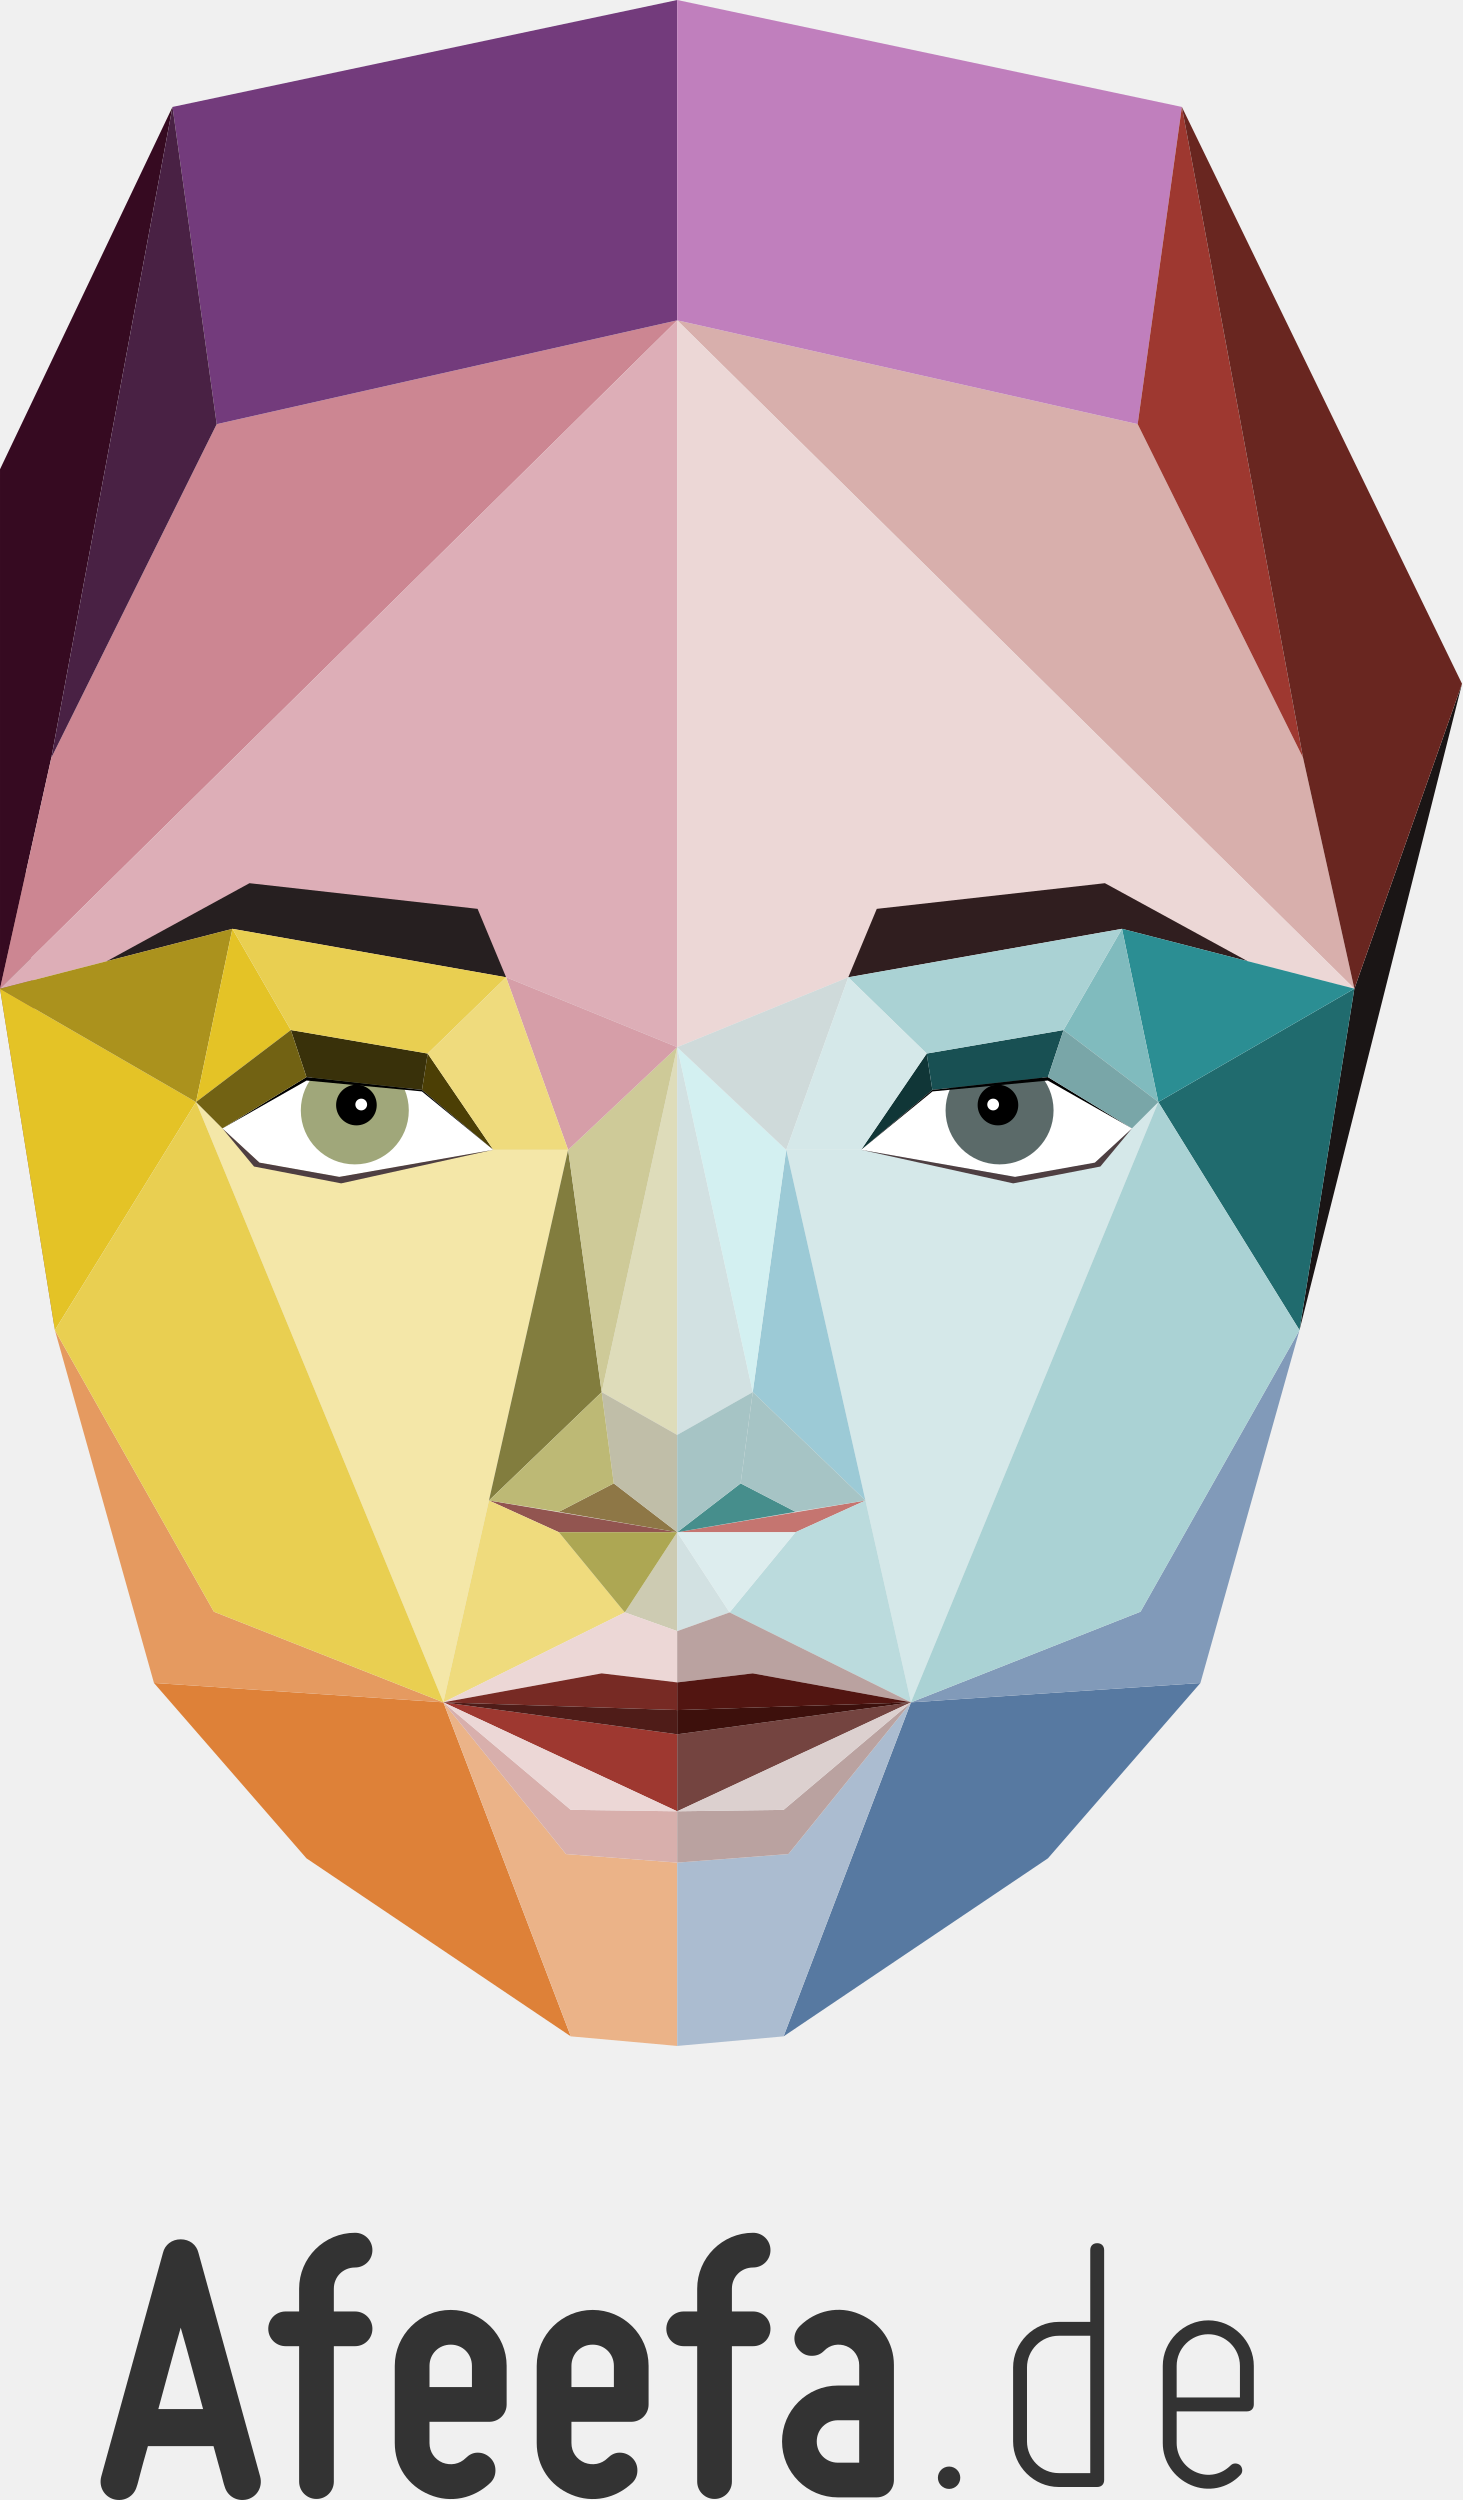
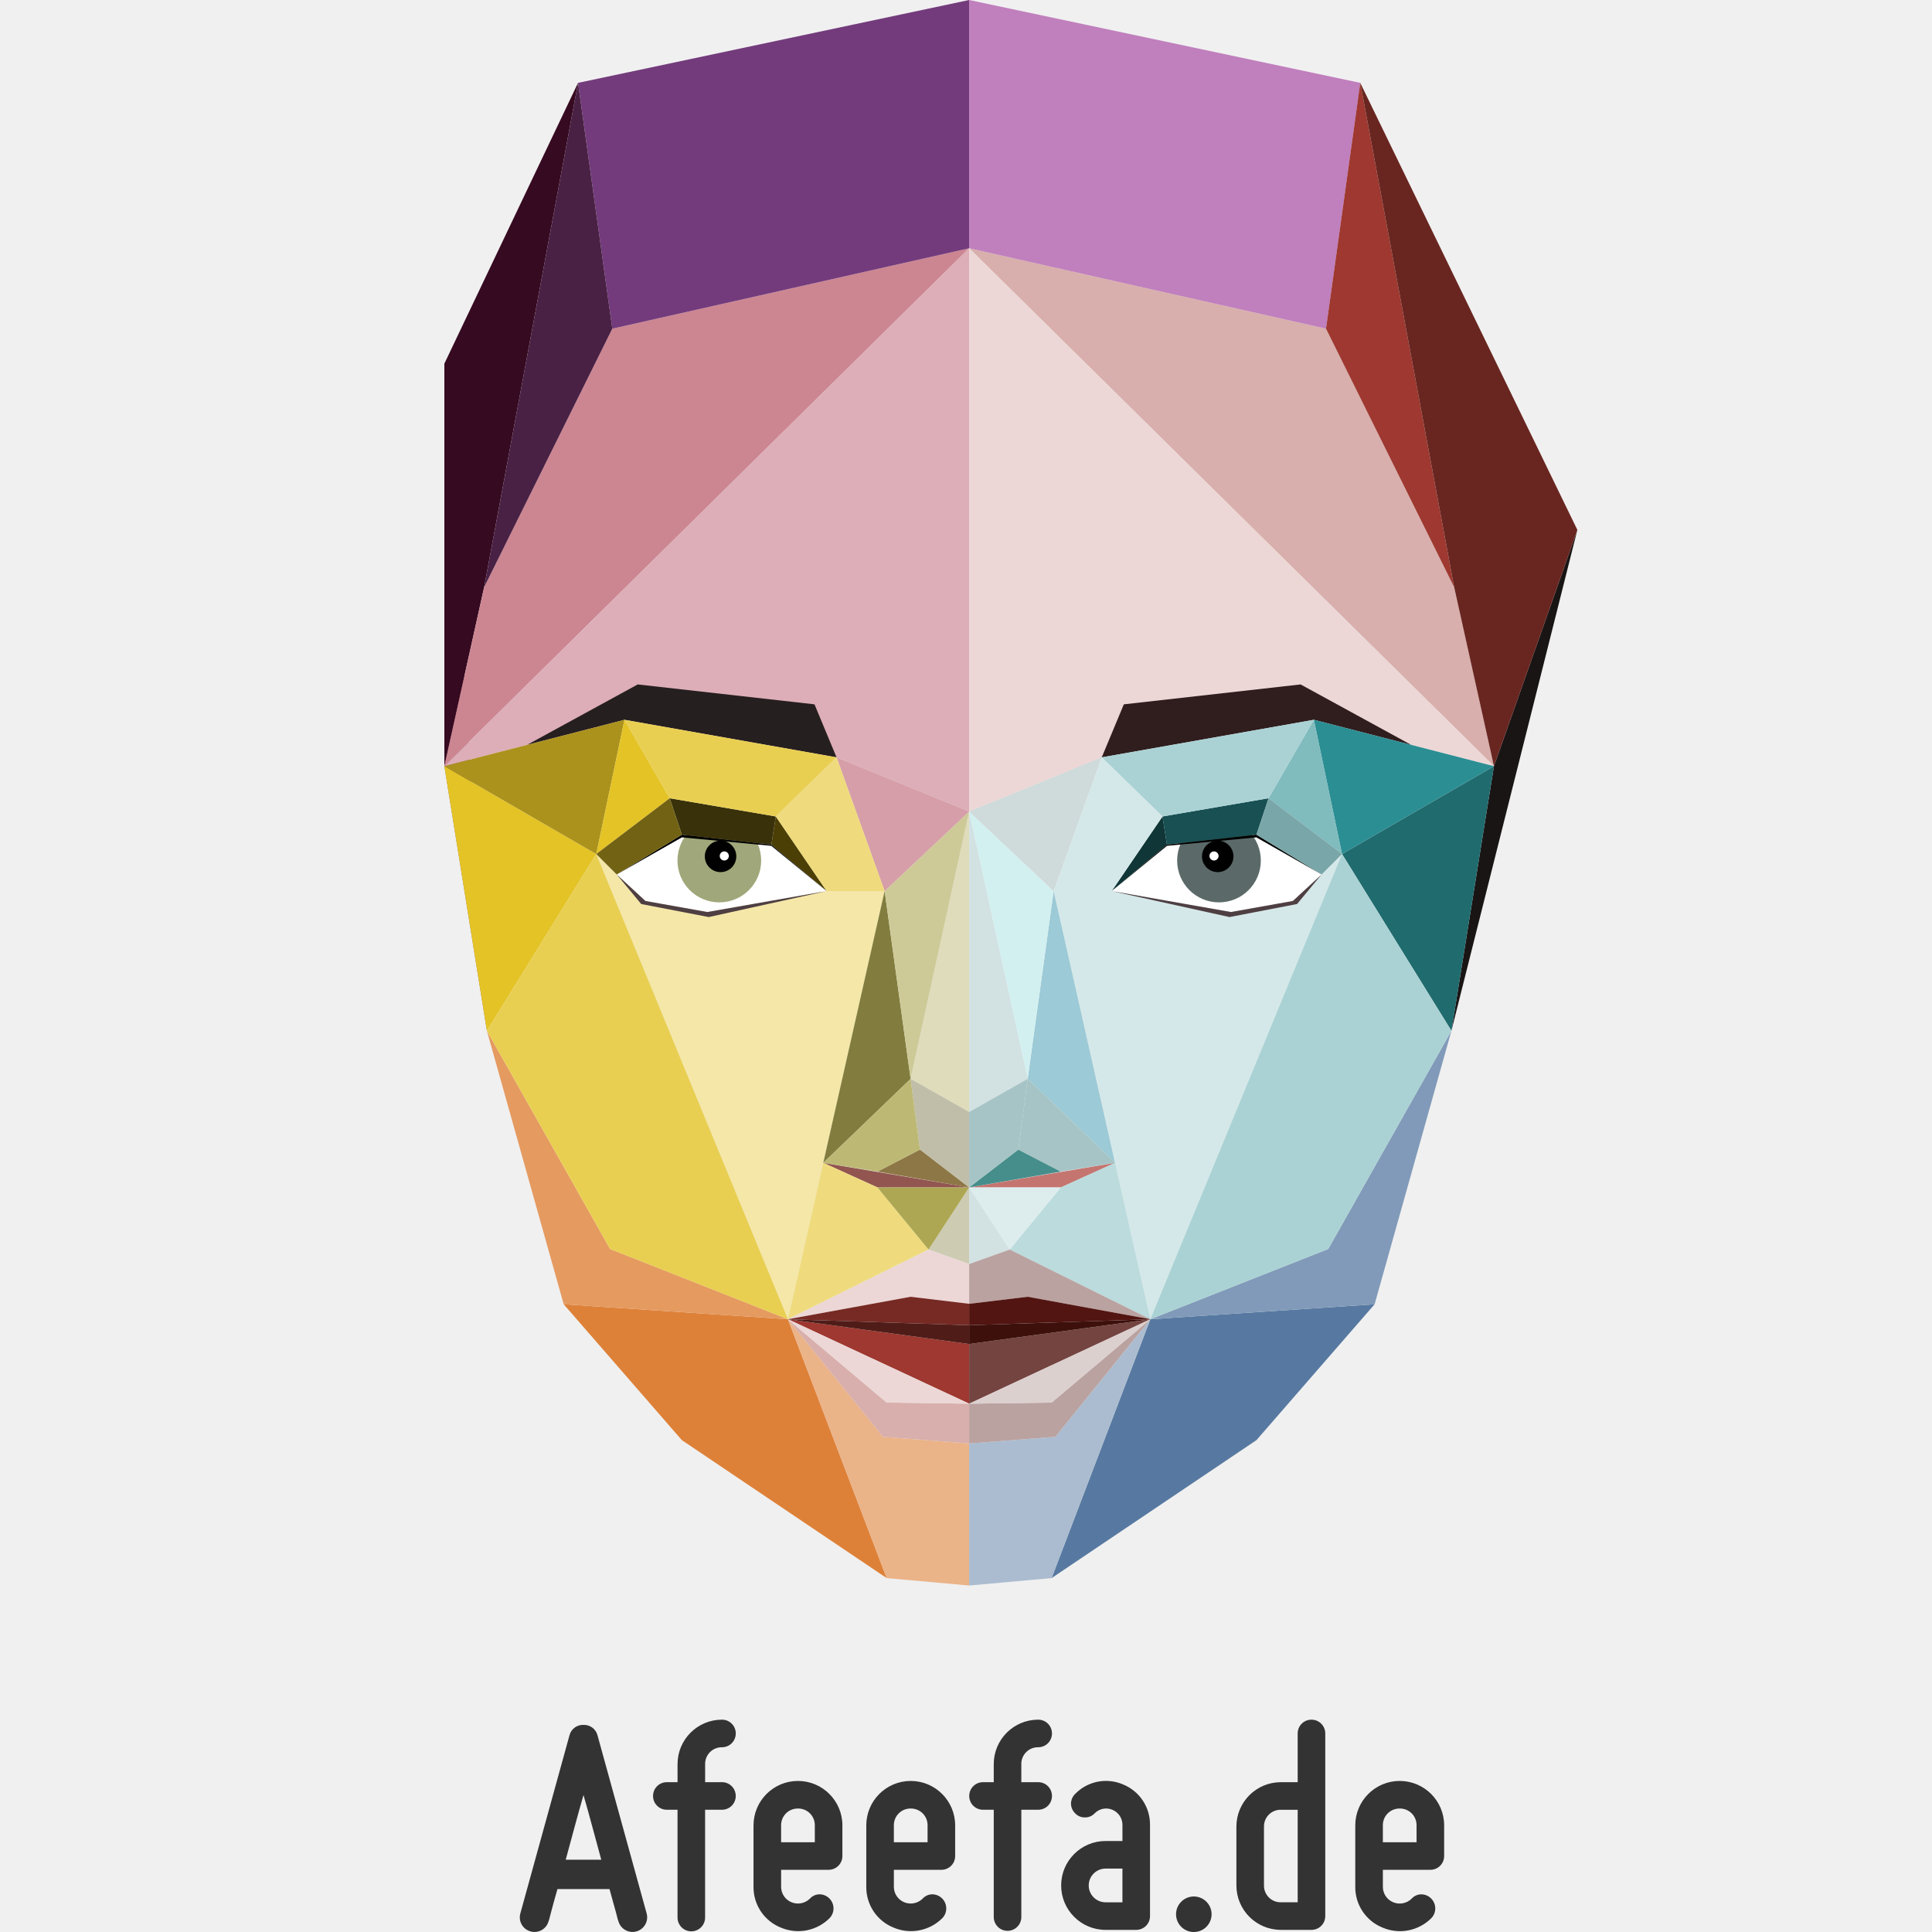
- <svg xmlns="http://www.w3.org/2000/svg" version="1.1" id="Ebene_1" x="0px" y="0px" width="228.658px" height="391px" viewBox="0 0 228.658 391" enable-background="new 0 0 228.658 391" xml:space="preserve">
-   <g>
-     <g>
-       <path fill="#333333" d="M38.7,390.896c-1.629,0.422-3.137-0.482-3.56-1.992c-0.181-0.482-0.302-1.086-0.483-1.748    c-0.301-1.146-0.783-2.717-1.267-4.586H23.134c-0.543,1.869-0.965,3.439-1.267,4.586c-0.181,0.662-0.302,1.266-0.483,1.748    c-0.422,1.51-1.93,2.414-3.559,1.992c-1.509-0.422-2.414-1.932-1.991-3.561l9.653-34.992c0.301-1.268,1.388-2.113,2.775-2.113    c1.387,0,2.474,0.846,2.775,2.113l9.652,34.992C41.113,388.965,40.208,390.475,38.7,390.896z M28.263,364.047    c-1.146,3.922-2.354,8.568-3.5,12.73h6.999C30.615,372.615,29.409,367.969,28.263,364.047z" />
-       <path fill="#333333" d="M41.956,364.229c0-1.508,1.206-2.715,2.715-2.715h2.111v-3.561c0-4.826,3.922-8.748,8.748-8.748    c1.509,0,2.715,1.207,2.715,2.715c0,1.51-1.206,2.717-2.715,2.717c-1.87,0-3.318,1.447-3.318,3.316v3.561h3.318    c1.509,0,2.715,1.207,2.715,2.715s-1.206,2.715-2.715,2.715h-3.318v21.178c0,1.508-1.206,2.715-2.715,2.715    c-1.508,0-2.715-1.207-2.715-2.715v-21.178h-2.111C43.162,366.943,41.956,365.736,41.956,364.229z" />
-       <path fill="#333333" d="M61.743,382.088v-12.066c0-4.828,3.922-8.75,8.748-8.75s8.748,3.922,8.748,8.75v6.033    c0,1.508-1.207,2.715-2.715,2.715h-9.352v3.318c0,1.387,0.784,2.533,2.051,3.076c1.268,0.482,2.655,0.242,3.621-0.725    c0.543-0.543,1.146-0.844,1.869-0.844c0.785,0,1.449,0.301,1.992,0.844s0.783,1.207,0.783,1.932s-0.24,1.387-0.783,1.93    c-2.596,2.475-6.215,3.26-9.533,1.871C63.794,388.785,61.743,385.707,61.743,382.088z M67.173,370.021v3.318h6.637v-3.318    c0-1.871-1.448-3.318-3.318-3.318C68.62,366.703,67.173,368.15,67.173,370.021z" />
-       <path fill="#333333" d="M83.943,382.088v-12.066c0-4.828,3.922-8.75,8.749-8.75c4.826,0,8.748,3.922,8.748,8.75v6.033    c0,1.508-1.207,2.715-2.715,2.715h-9.352v3.318c0,1.387,0.783,2.533,2.051,3.076c1.268,0.482,2.654,0.242,3.62-0.725    c0.543-0.543,1.146-0.844,1.87-0.844c0.784,0,1.448,0.301,1.991,0.844s0.784,1.207,0.784,1.932s-0.241,1.387-0.784,1.93    c-2.595,2.475-6.214,3.26-9.532,1.871C85.995,388.785,83.943,385.707,83.943,382.088z M89.374,370.021v3.318h6.637v-3.318    c0-1.871-1.449-3.318-3.318-3.318C90.821,366.703,89.374,368.15,89.374,370.021z" />
-       <path fill="#333333" d="M104.214,364.229c0-1.508,1.206-2.715,2.715-2.715h2.111v-3.561c0-4.826,3.922-8.748,8.748-8.748    c1.508,0,2.715,1.207,2.715,2.715c0,1.51-1.207,2.717-2.715,2.717c-1.87,0-3.318,1.447-3.318,3.316v3.561h3.318    c1.508,0,2.715,1.207,2.715,2.715s-1.207,2.715-2.715,2.715h-3.318v21.178c0,1.508-1.206,2.715-2.715,2.715    c-1.508,0-2.715-1.207-2.715-2.715v-21.178h-2.111C105.42,366.943,104.214,365.736,104.214,364.229z" />
-       <path fill="#333333" d="M134.378,369.9c0-1.268-0.783-2.475-1.99-2.957s-2.594-0.24-3.5,0.725    c-0.543,0.543-1.146,0.783-1.93,0.783c-0.725,0-1.328-0.24-1.871-0.783s-0.844-1.207-0.844-1.932c0-0.723,0.301-1.387,0.844-1.93    c2.475-2.475,6.154-3.258,9.352-1.871c3.318,1.389,5.369,4.404,5.369,7.965v17.979c0,1.51-1.205,2.715-2.715,2.715h-6.033    c-4.826,0-8.748-3.922-8.748-8.748s3.922-8.748,8.748-8.748h3.318V369.9z M127.741,381.846c0,1.871,1.449,3.318,3.318,3.318h3.318    v-6.637h-3.318C129.19,378.527,127.741,379.977,127.741,381.846z" />
-     </g>
-     <g>
-       <path fill="#333333" d="M148.437,385.768c0.967,0,1.75,0.785,1.75,1.75s-0.783,1.75-1.75,1.75c-0.965,0-1.75-0.785-1.75-1.75    S147.472,385.768,148.437,385.768z" />
-       <path fill="#333333" d="M158.45,381.846v-11.584c0-3.861,3.258-7.119,7.119-7.119h4.947V351.92c0-0.662,0.422-1.086,1.086-1.086    s1.086,0.424,1.086,1.086v35.959c0,0.664-0.422,1.086-1.086,1.086h-6.033C161.708,388.965,158.45,385.707,158.45,381.846z     M160.622,370.262v11.584c0,2.715,2.232,4.947,4.947,4.947h4.947v-21.479h-4.947C162.854,365.314,160.622,367.547,160.622,370.262    z" />
-       <path fill="#333333" d="M181.858,382.088v-12.066c0-3.861,3.258-7.119,7.119-7.119s7.119,3.258,7.119,7.119v6.033    c0,0.662-0.422,1.086-1.086,1.086h-10.98v4.947c0,1.99,1.205,3.801,3.076,4.584c1.871,0.785,3.922,0.363,5.369-1.086    c0.182-0.18,0.424-0.301,0.725-0.301s0.604,0.121,0.785,0.301c0.18,0.182,0.301,0.484,0.301,0.785s-0.121,0.543-0.301,0.725    c-1.992,2.111-5.068,2.715-7.723,1.568C183.606,387.518,181.858,384.982,181.858,382.088z M184.03,370.021v4.947h9.895v-4.947    c0-2.715-2.232-4.947-4.947-4.947S184.03,367.307,184.03,370.021z" />
+ <svg xmlns="http://www.w3.org/2000/svg" viewBox="206 0 400 400">
+   <defs>
+     <style>.a{clip-path:url(#b);}.b{fill:#966c6c;}.c{fill:#360a21;}.d{fill:#1a1515;}.e{fill:#f4e7a8;}.f{fill:#cc8692;}.g{fill:#fff;}.h{fill:#a0a77a;}.i{fill:#4c3f05;}.j{fill:#39310a;}.k{fill:#ddaeb7;}.l{fill:#261f20;}.m{fill:#4e3f42;}.n{fill:#de8138;}.o{fill:#e4c326;}.p{fill:#e59a60;}.q{fill:#ebb388;}.r{fill:#e9cf51;}.s{fill:#925550;}.t{fill:#efdb7d;}.u{fill:#cdcbb2;}.v{fill:#ada753;}.w{fill:#dedcba;}.x{fill:#d8afac;}.y{fill:#9e3830;}.z{fill:#ecd7d6;}.aa{fill:#772a24;}.ab{fill:#4f1c18;}.ac{fill:#ab921d;}.ad{fill:#827d3e;}.ae{fill:#ceca98;}.af{fill:#d69ea8;}.ag{fill:#726213;}.ah{fill:#8e7746;}.ai{fill:#c0bea8;}.aj{fill:#bdb975;}.ak{fill:#733b7c;}.al{fill:#492144;}.am{fill:#d5e8e9;}.an{fill:#5b6a69;}.ao{fill:#103637;}.ap{fill:#185053;}.aq{fill:#301e1f;}.ar{fill:#5779a1;}.as{fill:#206b6e;}.at{fill:#819ab9;}.au{fill:#abbcd0;}.av{fill:#aad2d4;}.aw{fill:#c57570;}.ax{fill:#bbdbdd;}.ay{fill:#d2e1e2;}.az{fill:#ddedee;}.ba{fill:#baa2a0;}.bb{fill:#744440;}.bc{fill:#dcd0cf;}.bd{fill:#521511;}.be{fill:#3d100c;}.bf{fill:#2b8e93;}.bg{fill:#80bbbe;}.bh{fill:#9ccad6;}.bi{fill:#d3f0f1;}.bj{fill:#cfdada;}.bk{fill:#79a6a8;}.bl{fill:#468e8c;}.bm{fill:#a6c4c5;}.bn{fill:#c07fbd;}.bo{fill:#692620;}.bp{fill:#333;}</style>
+     <clipPath id="b">
+       <rect x="206" width="400" height="400" />
+     </clipPath>
+   </defs>
+   <g id="a" class="a">
+     <g transform="translate(267)">
+       <g transform="translate(31)">
+         <path class="b" d="M8.807,211.517,0,73.393v83.34Z" transform="translate(0 1.899)" />
+         <path class="c" d="M0,74.859,27.677,16.723,8.235,121.144,0,158.2Z" transform="translate(0 0.433)" />
+         <path class="d" d="M203.24,210.649l26.076-103.713-17.272,48.929Z" transform="translate(5.259 2.767)" />
+         <path class="e" d="M78.35,180.02H90.36L70.346,268.676,30.66,172.357l4.229,4.233,5.949,5.489,12.809,2.287Z" transform="translate(0.793 4.46)" />
+         <path class="f" d="M108.654,50.1,34.769,66.754,8.235,120.28,0,157.336Z" transform="translate(0 1.296)" />
+         <path class="g" d="M78.243,180.121l-11.435-9.607L48.27,168.455l-13.488,8.236,5.949,5.49,12.809,2.287Z" transform="translate(0.9 4.359)" />
+         <path class="h" d="M64.374,173.886a8.664,8.664,0,1,1-8.663-8.663,8.661,8.661,0,0,1,8.663,8.663" transform="translate(1.217 4.276)" />
+         <path d="M59.085,172.913a3.26,3.26,0,1,1-3.26-3.26,3.261,3.261,0,0,1,3.26,3.26" transform="translate(1.36 4.39)" />
+         <path class="g" d="M57.463,172.771a.944.944,0,1,1-.942-.944.943.943,0,0,1,.942.944" transform="translate(1.438 4.446)" />
+         <path class="i" d="M66.913,164.776l10.522,15.441L66,170.61Z" transform="translate(1.708 4.264)" />
+         <path class="j" d="M66.53,170.7l-18.536-2.059L45.485,161.1l21.96,3.772Z" transform="translate(1.177 4.169)" />
+         <path class="k" d="M108.654,50.1V166.715L81.2,155.506l-43.917-7.777L0,157.336Z" transform="translate(0 1.296)" />
+         <path class="l" d="M16.7,150.642l20.149-5.191,43.917,7.778L76.2,142.249l-36.6-4.118Z" transform="translate(0.432 3.574)" />
+         <path class="m" d="M34.782,176.483l5.075,6.117,13.983,2.7,24.4-5.388-24.7,4.345-12.808-2.287Z" transform="translate(0.9 4.567)" />
+         <path d="M34.782,176.691l13.5-7.681,18.5,1.747,11.452,9.365-11.436-9.607-18.537-2.06Z" transform="translate(0.9 4.359)" />
+         <path class="n" d="M24.081,263.219l24.467,28.136,42.41,28.564L70.517,266.324Z" transform="translate(0.623 6.811)" />
+         <path class="o" d="M0,154.631l8.806,54.784,22.645-36.6Z" transform="translate(0 4.001)" />
+         <path class="p" d="M70.917,267.752l-46.435-3.105-15.9-56.614L34.09,253.21Z" transform="translate(0.222 5.383)" />
+         <path class="q" d="M89.788,319.84l17.072,1.536V291.962L89.017,290.59,69.345,266.246Z" transform="translate(1.794 6.89)" />
+         <path class="r" d="M31.23,172.357l39.688,96.319L34.089,254.133l-25.5-45.177Z" transform="translate(0.222 4.46)" />
+         <path class="s" d="M106.675,239.767H87.688l-11.217-5.088Z" transform="translate(1.979 6.073)" />
+         <path class="t" d="M87.872,239.767l10.581,12.868L69.345,267.063l7.31-32.384Z" transform="translate(1.794 6.073)" />
+         <path class="u" d="M106.125,239.639v15.868l-8.406-3Z" transform="translate(2.529 6.201)" />
+         <path class="v" d="M97.985,252.507,87.4,239.639h18.986Z" transform="translate(2.262 6.201)" />
+         <path class="w" d="M106.219,163.773,94.1,219.128l12.122,6.862Z" transform="translate(2.435 4.238)" />
+         <path class="x" d="M69.345,266.246l19.672,24.343,17.841,1.373v-8.235L89.788,283.5Z" transform="translate(1.794 6.89)" />
+         <path class="y" d="M106.859,283.727V271.375l-37.513-5.129Z" transform="translate(1.795 6.89)" />
+         <path class="z" d="M106.859,283.727,69.346,266.246,89.787,283.5Z" transform="translate(1.795 6.89)" />
+         <path class="z" d="M106.859,255.183l-8.406-3L69.346,266.61l25.391-4.649,12.122,1.454Z" transform="translate(1.795 6.526)" />
+         <path class="aa" d="M106.859,267.6l-37.513-1.24,25.391-4.649,12.122,1.454Z" transform="translate(1.795 6.773)" />
+         <path class="ab" d="M106.859,267.486l-37.513-1.24,37.513,5.129Z" transform="translate(1.795 6.89)" />
+         <path class="ac" d="M37.286,145.266,0,154.873l31.452,18.185Z" transform="translate(0 3.759)" />
+         <path class="o" d="M30.659,173.058l15.21-11.55-9.377-16.242Z" transform="translate(0.793 3.759)" />
+         <path class="r" d="M45.722,161.508l21.959,3.774,12.582-12.239-43.919-7.777Z" transform="translate(0.941 3.759)" />
+         <path class="ad" d="M89.174,179.827l5.378,38.886L76.471,236.1Z" transform="translate(1.979 4.653)" />
+         <path class="ae" d="M88.854,180.242l17.5-16.469L94.232,219.128Z" transform="translate(2.299 4.238)" />
+         <path class="af" d="M106.605,164.056,79.154,152.847,89.1,180.526Z" transform="translate(2.048 3.955)" />
+         <path class="t" d="M77.412,180.525h12.01l-9.95-27.677L66.89,165.085Z" transform="translate(1.731 3.955)" />
+         <path class="ag" d="M48.378,168.645,45.87,161.1l-15.211,11.55,4.231,4.232Z" transform="translate(0.793 4.169)" />
+         <path class="ah" d="M106.392,239.837,96.212,232l-8.807,4.56Z" transform="translate(2.262 6.004)" />
+         <path class="ai" d="M94.1,217.732l1.943,14.64,10.178,7.834V224.594Z" transform="translate(2.435 5.634)" />
+         <path class="aj" d="M94.553,217.732l1.943,14.64-8.807,4.559-11.218-1.814Z" transform="translate(1.979 5.634)" />
+         <path class="ak" d="M107.956,51.4,34.071,68.051,26.979,17.156,107.956,0Z" transform="translate(0.698)" />
+         <path class="al" d="M27.469,16.723,8.028,121.144,34.561,67.618Z" transform="translate(0.208 0.433)" />
+         <path class="am" d="M134.979,180.02h-12.01l20.015,88.655,39.686-96.319-4.231,4.233-5.949,5.489-12.809,2.287Z" transform="translate(3.182 4.46)" />
+         <path class="x" d="M105.913,50.1,179.8,66.754l26.535,53.526,8.232,37.056Z" transform="translate(2.741 1.296)" />
+         <path class="g" d="M134.676,180.121l11.436-9.607,18.539-2.059,13.485,8.236-5.949,5.49-12.809,2.287Z" transform="translate(3.485 4.359)" />
+         <path class="an" d="M147.887,173.886a8.664,8.664,0,1,0,8.663-8.663,8.662,8.662,0,0,0-8.663,8.663" transform="translate(3.827 4.276)" />
+         <path d="M152.9,172.913a3.26,3.26,0,1,0,3.261-3.26,3.262,3.262,0,0,0-3.261,3.26" transform="translate(3.957 4.39)" />
+         <path class="g" d="M154.408,172.771a.944.944,0,1,0,.944-.944.944.944,0,0,0-.944.944" transform="translate(3.996 4.446)" />
+         <path class="ao" d="M145.2,164.776l-10.521,15.441,11.438-9.606Z" transform="translate(3.485 4.264)" />
+         <path class="ap" d="M145.847,170.7l18.538-2.059,2.507-7.547-21.96,3.772Z" transform="translate(3.751 4.169)" />
+         <path class="z" d="M105.913,50.1V166.715l27.449-11.209,43.917-7.777,37.284,9.607Z" transform="translate(2.741 1.296)" />
+         <path class="aq" d="M196.733,150.642l-20.146-5.191-43.917,7.778,4.573-10.98,36.6-4.118Z" transform="translate(3.433 3.574)" />
+         <path class="m" d="M178.137,176.483l-5.076,6.117-13.982,2.7-24.4-5.388,24.7,4.345,12.808-2.287Z" transform="translate(3.485 4.567)" />
+         <path d="M178.137,176.691l-13.5-7.681-18.507,1.747-11.451,9.365,11.435-9.607,18.539-2.06Z" transform="translate(3.485 4.359)" />
+         <path class="ar" d="M189.431,263.219l-24.467,28.136-42.412,28.564,20.443-53.594Z" transform="translate(3.171 6.811)" />
+         <path class="as" d="M212.615,154.631l-8.8,54.784-22.646-36.6Z" transform="translate(4.688 4.001)" />
+         <path class="at" d="M142.479,267.752l46.436-3.105,15.9-56.614L179.307,253.21Z" transform="translate(3.687 5.383)" />
+         <path class="au" d="M122.982,319.84l-17.07,1.536V291.962l17.843-1.372,19.67-24.344Z" transform="translate(2.741 6.89)" />
+         <path class="av" d="M182.165,172.357l-39.686,96.319,36.829-14.543,25.5-45.177Z" transform="translate(3.687 4.46)" />
+         <path class="aw" d="M105.913,239.767H124.9l11.218-5.088Z" transform="translate(2.741 6.073)" />
+         <path class="ax" d="M124.685,239.767l-10.58,12.868,29.108,14.428L135.9,234.679Z" transform="translate(2.953 6.073)" />
+         <path class="ay" d="M105.913,239.639v15.868l8.4-3Z" transform="translate(2.741 6.201)" />
+         <path class="az" d="M114.318,252.507l10.58-12.868H105.913Z" transform="translate(2.741 6.201)" />
+         <path class="ay" d="M105.913,163.773l12.122,55.355-12.122,6.862Z" transform="translate(2.741 4.238)" />
+         <path class="ba" d="M143.425,266.246l-19.671,24.343-17.841,1.373v-8.235l17.069-.229Z" transform="translate(2.741 6.89)" />
+         <path class="bb" d="M105.913,283.727V271.375l37.512-5.129Z" transform="translate(2.741 6.89)" />
+         <path class="bc" d="M105.913,283.727l37.512-17.481L122.983,283.5Z" transform="translate(2.741 6.89)" />
+         <path class="ba" d="M105.913,255.183l8.4-3,29.108,14.428-25.39-4.649-12.122,1.454Z" transform="translate(2.741 6.526)" />
+         <path class="bd" d="M105.913,267.6l37.512-1.24-25.39-4.649-12.122,1.454Z" transform="translate(2.741 6.773)" />
+         <path class="be" d="M105.913,267.486l37.512-1.24-37.512,5.129Z" transform="translate(2.741 6.89)" />
+         <path class="bf" d="M175.48,145.266l37.283,9.607-31.451,18.185Z" transform="translate(4.541 3.759)" />
+         <path class="bg" d="M181.548,173.058l-15.21-11.55,9.378-16.242Z" transform="translate(4.304 3.759)" />
+         <path class="av" d="M167.209,161.508l-21.959,3.774-12.581-12.239,43.919-7.777Z" transform="translate(3.433 3.759)" />
+         <path class="bh" d="M123.1,179.827l-5.376,38.886,18.08,17.386Z" transform="translate(3.047 4.653)" />
+         <path class="bi" d="M123.41,180.242l-17.5-16.469,12.123,55.355Z" transform="translate(2.741 4.238)" />
+         <path class="bj" d="M105.913,164.056l27.449-11.209-9.951,27.679Z" transform="translate(2.741 3.955)" />
+         <path class="am" d="M134.979,180.525h-12.01l9.951-27.677L145.5,165.085Z" transform="translate(3.182 3.955)" />
+         <path class="bk" d="M163.9,168.645,166.4,161.1l15.212,11.55-4.232,4.232Z" transform="translate(4.241 4.169)" />
+         <path class="bl" d="M105.913,239.837,116.092,232l8.806,4.56Z" transform="translate(2.741 6.004)" />
+         <path class="bm" d="M118.035,217.732l-1.944,14.64-10.178,7.834V224.594Z" transform="translate(2.741 5.634)" />
+         <path class="bm" d="M117.778,217.732l-1.944,14.64,8.806,4.559,11.218-1.814Z" transform="translate(2.997 5.634)" />
+         <path class="bn" d="M105.913,51.4,179.8,68.051l7.091-50.895L105.913,0Z" transform="translate(2.741)" />
+         <path class="y" d="M185.023,16.723l19.443,104.421L177.932,67.618Z" transform="translate(4.604 0.433)" />
+         <path class="bo" d="M229.792,109.272,184.844,16.723l19.445,104.421L212.52,158.2Z" transform="translate(4.783 0.433)" />
+       </g>
+       <path class="bp" d="M26.418,25.958,16.269-10.834a2.886,2.886,0,0,0-2.918-2.22,2.886,2.886,0,0,0-2.918,2.22L.283,25.958A3.011,3.011,0,0,0,2.376,29.7a3.011,3.011,0,0,0,3.743-2.093c.19-.507.317-1.142.507-1.84.317-1.205.761-2.855,1.332-4.821H18.743c.507,1.966,1.015,3.616,1.332,4.821.19.7.317,1.332.507,1.84a3.032,3.032,0,0,0,5.836-1.649Zm-9.388-11.1H9.671C10.877,10.48,12.145,5.6,13.351,1.472,14.556,5.6,15.825,10.48,17.03,14.857ZM30.6,4.517h2.22V26.782a2.855,2.855,0,1,0,5.709,0V4.517h3.489a2.843,2.843,0,0,0,2.855-2.855,2.843,2.843,0,0,0-2.855-2.855H38.534V-4.935a3.439,3.439,0,0,1,3.489-3.489,2.843,2.843,0,0,0,2.855-2.855,2.843,2.843,0,0,0-2.855-2.855,9.2,9.2,0,0,0-9.2,9.2v3.743H30.6A2.843,2.843,0,0,0,27.75,1.662,2.843,2.843,0,0,0,30.6,4.517ZM54.266,28.939a9.193,9.193,0,0,0,10.023-1.966,2.911,2.911,0,0,0,0-4.06,2.876,2.876,0,0,0-2.093-.888,2.7,2.7,0,0,0-1.966.888,3.521,3.521,0,0,1-3.806.761,3.448,3.448,0,0,1-2.157-3.235V16.95H64.1A2.843,2.843,0,0,0,66.953,14.1V7.752a9.2,9.2,0,1,0-18.4,0V20.439A9.007,9.007,0,0,0,54.266,28.939ZM57.755,4.263a3.439,3.439,0,0,1,3.489,3.489v3.489H54.266V7.752A3.439,3.439,0,0,1,57.755,4.263ZM77.61,28.939a9.193,9.193,0,0,0,10.023-1.966,2.911,2.911,0,0,0,0-4.06,2.876,2.876,0,0,0-2.093-.888,2.7,2.7,0,0,0-1.966.888,3.521,3.521,0,0,1-3.806.761,3.448,3.448,0,0,1-2.157-3.235V16.95h9.832A2.843,2.843,0,0,0,90.3,14.1V7.752a9.2,9.2,0,0,0-18.4,0V20.439A9.007,9.007,0,0,0,77.61,28.939ZM81.1,4.263a3.439,3.439,0,0,1,3.489,3.489v3.489H77.61V7.752A3.439,3.439,0,0,1,81.1,4.263Zm14.971.254h2.22V26.782a2.855,2.855,0,0,0,5.709,0V4.517h3.489a2.843,2.843,0,0,0,2.855-2.855,2.843,2.843,0,0,0-2.855-2.855H104V-4.935a3.439,3.439,0,0,1,3.489-3.489,2.843,2.843,0,0,0,2.855-2.855,2.843,2.843,0,0,0-2.855-2.855,9.2,9.2,0,0,0-9.2,9.2v3.743h-2.22a2.843,2.843,0,0,0-2.855,2.855A2.843,2.843,0,0,0,96.069,4.517Zm28.863,6.47h-3.489a9.2,9.2,0,1,0,0,18.4h6.343a2.843,2.843,0,0,0,2.855-2.855V7.625A8.935,8.935,0,0,0,125-.748a8.889,8.889,0,0,0-9.832,1.966,2.842,2.842,0,0,0-.888,2.03,2.842,2.842,0,0,0,.888,2.03,2.638,2.638,0,0,0,1.966.825,2.68,2.68,0,0,0,2.03-.825,3.317,3.317,0,0,1,3.679-.761,3.378,3.378,0,0,1,2.093,3.108ZM121.443,16.7h3.489v6.978h-3.489a3.489,3.489,0,1,1,0-6.978Zm14.59,9.452a3.679,3.679,0,1,0,3.679-3.679A3.682,3.682,0,0,0,136.033,26.148Zm21.695,3.235h6.343a2.843,2.843,0,0,0,2.855-2.855V-11.278a2.843,2.843,0,0,0-2.855-2.855,2.843,2.843,0,0,0-2.855,2.855V-1.192h-3.489a9.2,9.2,0,0,0-9.2,9.2V20.185A9.2,9.2,0,0,0,157.728,29.383Zm0-24.866h3.489V23.674h-3.489a3.439,3.439,0,0,1-3.489-3.489V8.006A3.439,3.439,0,0,1,157.728,4.517Zm21.124,24.422a9.193,9.193,0,0,0,10.023-1.966,2.911,2.911,0,0,0,0-4.06,2.876,2.876,0,0,0-2.093-.888,2.7,2.7,0,0,0-1.966.888,3.521,3.521,0,0,1-3.806.761,3.448,3.448,0,0,1-2.157-3.235V16.95h9.832a2.843,2.843,0,0,0,2.855-2.855V7.752a9.2,9.2,0,0,0-18.4,0V20.439A9.007,9.007,0,0,0,178.851,28.939ZM182.34,4.263a3.439,3.439,0,0,1,3.489,3.489v3.489h-6.978V7.752A3.439,3.439,0,0,1,182.34,4.263Z" transform="translate(46.455 370.173)" />
    </g>
  </g>
-   <g>
-     <polygon fill="#966C6C" points="8.585,208.033 0.001,73.393 0.001,154.631  " />
-     <polygon fill="#360A21" points="0.001,73.393 26.979,16.723 8.027,118.51 0.001,154.631  " />
-     <polygon fill="#1A1515" points="203.24,208.033 228.658,106.936 211.822,154.631  " />
-     <polygon fill="#F4E7A8" points="77.147,179.827 88.854,179.827 69.345,266.246 30.66,172.357 34.782,176.483 40.581,181.834    53.067,184.063  " />
-     <polygon fill="#CC8692" points="105.913,50.1 33.892,66.334 8.027,118.51 0.001,154.631  " />
-     <polygon fill="#FFFFFF" points="77.147,179.827 66,170.462 47.93,168.455 34.782,176.483 40.581,181.834 53.067,184.063  " />
-     <path fill="#A0A77A" d="M63.937,173.667c0,4.664-3.779,8.444-8.444,8.444c-4.664,0-8.446-3.78-8.446-8.444   c0-4.663,3.782-8.444,8.446-8.444C60.157,165.223,63.937,169.004,63.937,173.667" />
-     <path d="M58.921,172.831c0,1.755-1.423,3.179-3.178,3.179c-1.756,0-3.177-1.424-3.177-3.179s1.421-3.178,3.177-3.178   C57.498,169.653,58.921,171.076,58.921,172.831" />
-     <path fill="#FFFFFF" d="M57.415,172.747c0,0.507-0.41,0.92-0.918,0.92c-0.51,0-0.922-0.413-0.922-0.92s0.412-0.92,0.922-0.92   C57.005,171.827,57.415,172.24,57.415,172.747" />
-     <polygon fill="#4C3F05" points="66.89,164.776 77.147,179.827 65.999,170.463  " />
-     <polygon fill="#39310A" points="65.999,170.462 47.931,168.455 45.485,161.098 66.891,164.775  " />
-     <polygon fill="#DDAEB7" points="105.913,50.1 105.913,163.773 79.154,152.847 36.345,145.266 0.001,154.631  " />
-     <polygon fill="#261F20" points="16.704,150.326 36.345,145.266 79.154,152.848 74.695,142.145 39.019,138.131  " />
-     <polygon fill="#4E3F42" points="34.782,176.483 39.729,182.446 53.359,185.08 77.147,179.828 53.066,184.063 40.581,181.834  " />
-     <polygon points="34.782,176.483 47.946,168.996 65.984,170.699 77.147,179.828 65.999,170.463 47.93,168.455  " />
-     <polygon fill="#DE8138" points="24.081,263.219 47.931,290.645 89.271,318.488 69.346,266.246  " />
-     <polygon fill="#E4C326" points="0.001,154.631 8.585,208.033 30.659,172.357  " />
-     <polygon fill="#E59A60" points="69.345,266.246 24.081,263.219 8.584,208.033 33.447,252.07  " />
-     <polygon fill="#EBB388" points="89.272,318.488 105.913,319.985 105.913,291.313 88.521,289.976 69.345,266.246  " />
-     <polygon fill="#E9CF51" points="30.659,172.357 69.346,266.246 33.446,252.07 8.585,208.033  " />
-     <polygon fill="#925550" points="105.913,239.639 87.405,239.639 76.471,234.679  " />
-     <polygon fill="#EFDB7D" points="87.405,239.639 97.719,252.182 69.345,266.246 76.471,234.679  " />
-     <polygon fill="#CDCBB2" points="105.913,239.639 105.913,255.107 97.719,252.182  " />
-     <polygon fill="#ADA753" points="97.718,252.182 87.405,239.639 105.912,239.639  " />
-     <polygon fill="#DEDCBA" points="105.913,163.773 94.097,217.732 105.913,224.421  " />
-     <polygon fill="#D8AFAC" points="69.345,266.246 88.521,289.975 105.912,291.313 105.912,283.286 89.272,283.063  " />
-     <polygon fill="#9E3830" points="105.913,283.286 105.913,271.246 69.346,266.246  " />
-     <polygon fill="#ECD7D6" points="105.913,283.286 69.346,266.246 89.271,283.063  " />
-     <polygon fill="#ECD7D6" points="105.913,255.107 97.719,252.182 69.346,266.246 94.097,261.714 105.913,263.131  " />
-     <polygon fill="#772A24" points="105.913,267.455 69.346,266.246 94.097,261.714 105.913,263.131  " />
-     <polygon fill="#4F1C18" points="105.913,267.455 69.346,266.246 105.913,271.246  " />
-     <polygon fill="#AB921D" points="36.345,145.266 0,154.631 30.659,172.357  " />
-     <polygon fill="#E4C326" points="30.659,172.357 45.485,161.098 36.345,145.266  " />
-     <polygon fill="#E9CF51" points="45.485,161.098 66.89,164.777 79.155,152.847 36.344,145.266  " />
-     <polygon fill="#827D3E" points="88.854,179.827 94.096,217.732 76.471,234.679  " />
-     <polygon fill="#CECA98" points="88.854,179.827 105.913,163.773 94.096,217.732  " />
-     <polygon fill="#D69EA8" points="105.913,163.773 79.154,152.847 88.854,179.828  " />
-     <polygon fill="#EFDB7D" points="77.147,179.827 88.854,179.827 79.155,152.848 66.89,164.776  " />
-     <polygon fill="#726213" points="47.931,168.455 45.486,161.098 30.659,172.357 34.783,176.482  " />
-     <polygon fill="#8E7746" points="105.913,239.639 95.99,232.002 87.405,236.447  " />
-     <polygon fill="#C0BEA8" points="94.097,217.732 95.991,232.003 105.912,239.639 105.912,224.421  " />
-     <polygon fill="#BDB975" points="94.097,217.732 95.991,232.003 87.406,236.447 76.471,234.679  " />
-     <polygon fill="#733B7C" points="105.913,50.1 33.892,66.334 26.979,16.723 105.913,0  " />
-     <polygon fill="#492144" points="26.979,16.723 8.028,118.51 33.892,66.334  " />
-     <polygon fill="#D5E8E9" points="134.676,179.827 122.969,179.827 142.479,266.246 181.164,172.357 177.04,176.483 171.241,181.834    158.755,184.063  " />
-     <polygon fill="#D8AFAC" points="105.913,50.1 177.932,66.334 203.798,118.51 211.822,154.631  " />
-     <polygon fill="#FFFFFF" points="134.676,179.827 145.824,170.462 163.895,168.455 177.04,176.483 171.241,181.834 158.755,184.063     " />
-     <path fill="#5B6A69" d="M147.887,173.667c0,4.664,3.78,8.444,8.444,8.444c4.665,0,8.446-3.78,8.446-8.444   c0-4.663-3.781-8.444-8.446-8.444C151.667,165.223,147.887,169.004,147.887,173.667" />
-     <path d="M152.902,172.831c0,1.755,1.424,3.179,3.179,3.179c1.754,0,3.176-1.424,3.176-3.179s-1.422-3.178-3.176-3.178   C154.326,169.653,152.902,171.076,152.902,172.831" />
-     <path fill="#FFFFFF" d="M154.408,172.747c0,0.507,0.411,0.92,0.92,0.92s0.92-0.413,0.92-0.92s-0.411-0.92-0.92-0.92   S154.408,172.24,154.408,172.747" />
-     <polygon fill="#103637" points="144.932,164.776 134.676,179.827 145.825,170.463  " />
-     <polygon fill="#185053" points="145.824,170.462 163.894,168.455 166.338,161.098 144.932,164.775  " />
-     <polygon fill="#ECD7D6" points="105.913,50.1 105.913,163.773 132.67,152.847 175.479,145.266 211.822,154.631  " />
-     <polygon fill="#301E1F" points="195.117,150.326 175.479,145.266 132.67,152.848 137.128,142.145 172.804,138.131  " />
-     <polygon fill="#4E3F42" points="177.041,176.483 172.093,182.446 158.464,185.08 134.677,179.828 158.756,184.063 171.241,181.834     " />
-     <polygon points="177.041,176.483 163.879,168.996 145.839,170.699 134.677,179.828 145.824,170.463 163.895,168.455  " />
-     <polygon fill="#5779A1" points="187.744,263.219 163.894,290.645 122.552,318.488 142.479,266.246  " />
-     <polygon fill="#206B6E" points="211.822,154.631 203.24,208.033 181.165,172.357  " />
-     <polygon fill="#819AB9" points="142.479,266.246 187.744,263.219 203.24,208.033 178.378,252.07  " />
-     <polygon fill="#ABBCD0" points="122.551,318.488 105.912,319.985 105.912,291.313 123.305,289.976 142.479,266.246  " />
-     <polygon fill="#AAD2D4" points="181.164,172.357 142.479,266.246 178.379,252.07 203.239,208.033  " />
-     <polygon fill="#C57570" points="105.913,239.639 124.419,239.639 135.354,234.679  " />
-     <polygon fill="#BBDBDD" points="124.418,239.639 114.105,252.182 142.479,266.246 135.354,234.679  " />
-     <polygon fill="#D2E1E2" points="105.913,239.639 105.913,255.107 114.105,252.182  " />
-     <polygon fill="#DDEDEE" points="114.106,252.182 124.419,239.639 105.913,239.639  " />
-     <polygon fill="#D2E1E2" points="105.913,163.773 117.729,217.732 105.913,224.421  " />
-     <polygon fill="#BAA2A0" points="142.479,266.246 123.304,289.975 105.913,291.313 105.913,283.286 122.551,283.063  " />
-     <polygon fill="#744440" points="105.913,283.286 105.913,271.246 142.479,266.246  " />
-     <polygon fill="#DCD0CF" points="105.913,283.286 142.479,266.246 122.552,283.063  " />
-     <polygon fill="#BAA2A0" points="105.913,255.107 114.105,252.182 142.479,266.246 117.729,261.714 105.913,263.131  " />
-     <polygon fill="#521511" points="105.913,267.455 142.479,266.246 117.729,261.714 105.913,263.131  " />
-     <polygon fill="#3D100C" points="105.913,267.455 142.479,266.246 105.913,271.246  " />
-     <polygon fill="#2B8E93" points="175.48,145.266 211.823,154.631 181.165,172.357  " />
-     <polygon fill="#80BBBE" points="181.164,172.357 166.338,161.098 175.479,145.266  " />
-     <polygon fill="#AAD2D4" points="166.338,161.098 144.933,164.777 132.669,152.847 175.48,145.266  " />
-     <polygon fill="#9CCAD6" points="122.969,179.827 117.729,217.732 135.353,234.679  " />
-     <polygon fill="#D3F0F1" points="122.969,179.827 105.912,163.773 117.729,217.732  " />
-     <polygon fill="#CFDADA" points="105.913,163.773 132.67,152.847 122.97,179.828  " />
-     <polygon fill="#D5E8E9" points="134.676,179.827 122.969,179.827 132.669,152.848 144.933,164.776  " />
-     <polygon fill="#79A6A8" points="163.895,168.455 166.337,161.098 181.165,172.357 177.04,176.482  " />
-     <polygon fill="#468E8C" points="105.913,239.639 115.835,232.002 124.419,236.447  " />
-     <polygon fill="#A6C4C5" points="117.729,217.732 115.834,232.003 105.913,239.639 105.913,224.421  " />
-     <polygon fill="#A6C4C5" points="117.729,217.732 115.834,232.003 124.418,236.447 135.353,234.679  " />
-     <polygon fill="#C07FBD" points="105.913,50.1 177.932,66.334 184.844,16.723 105.913,0  " />
-     <polygon fill="#9E3830" points="184.844,16.723 203.797,118.51 177.932,66.334  " />
-     <polygon fill="#692620" points="228.658,106.937 184.844,16.723 203.798,118.51 211.822,154.631  " />
-   </g>
</svg>
